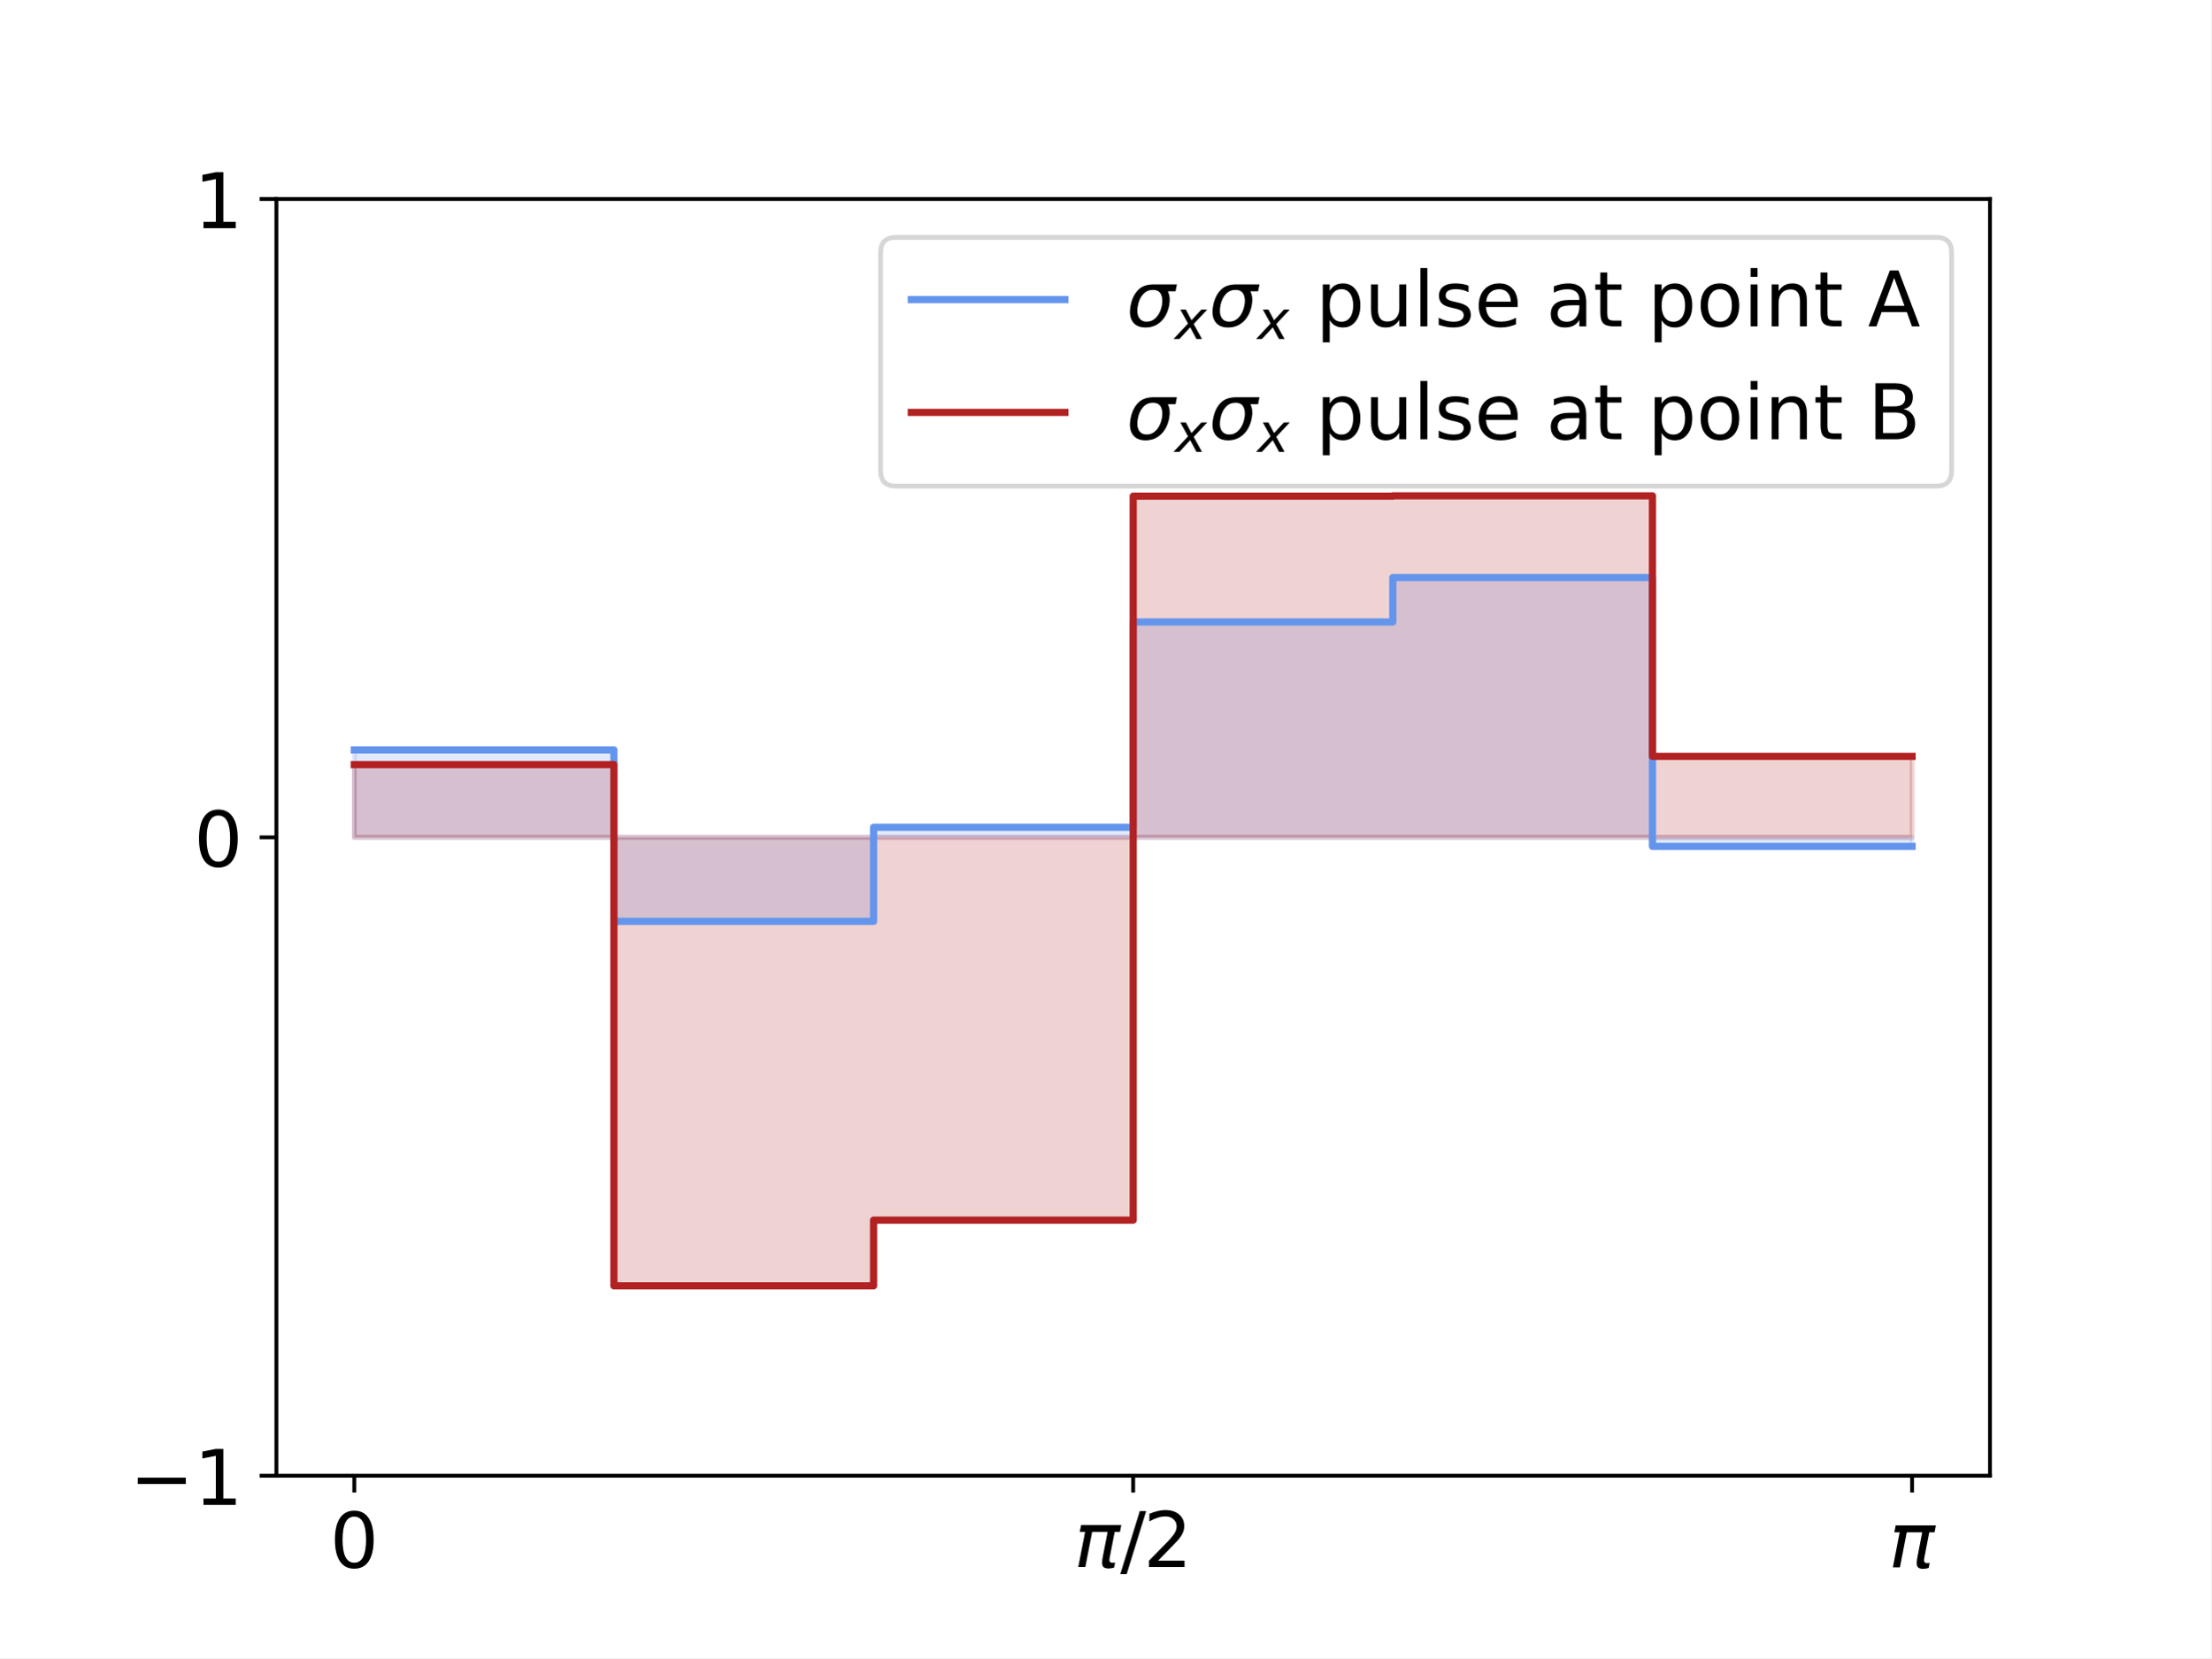
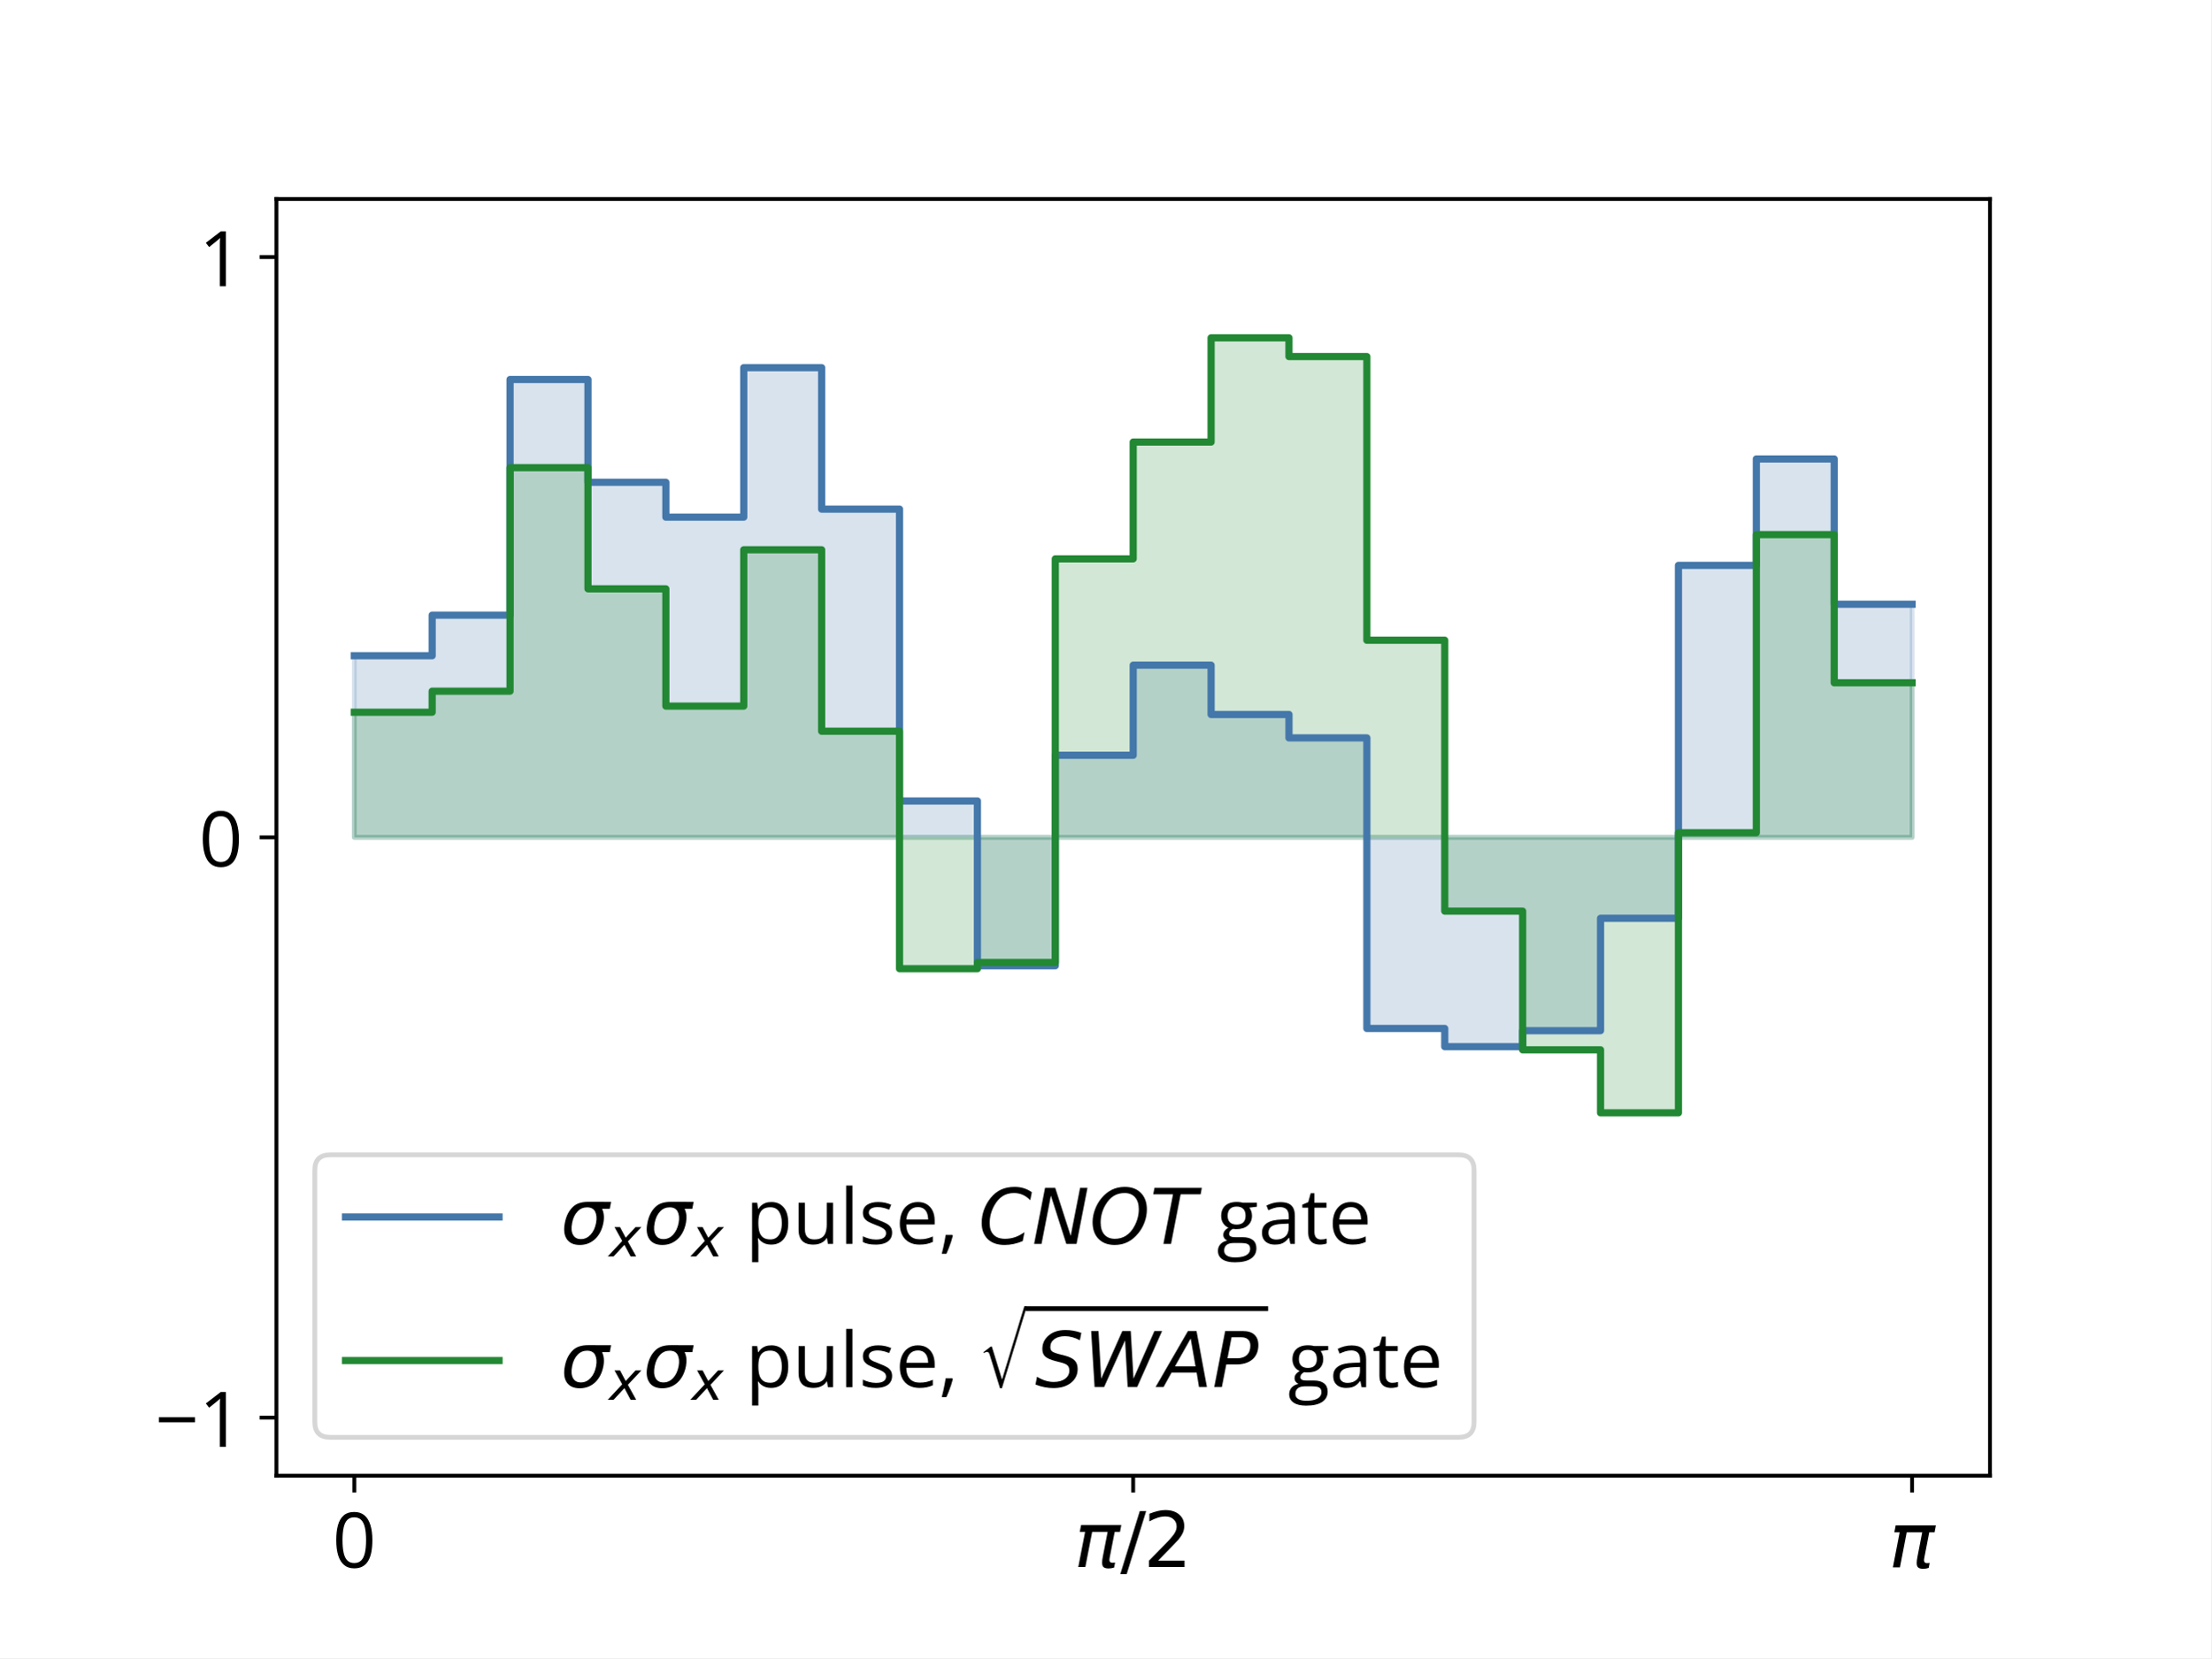
<svg xmlns="http://www.w3.org/2000/svg" xmlns:xlink="http://www.w3.org/1999/xlink" width="460.8pt" height="345.6pt" viewBox="0 0 460.8 345.6" version="1.1">
  <defs>
    <style type="text/css">*{stroke-linejoin: round; stroke-linecap: butt}</style>
  </defs>
  <g id="figure_1">
    <g id="patch_1">
      <path d="M 0 345.6  L 460.8 345.6  L 460.8 0  L 0 0  z " style="fill: #ffffff" />
    </g>
    <g id="axes_1">
      <g id="patch_2">
        <path d="M 57.6 307.584  L 414.72 307.584  L 414.72 41.472  L 57.6 41.472  z " style="fill: #ffffff" />
      </g>
      <g id="PolyCollection_1">
        <defs>
-           <path id="m5bd7cc128c" d="M 73.833 -171.072  L 73.833 -189.293  L 73.833 -189.293  L 127.942 -189.293  L 127.942 -153.56  L 182.051 -153.56  L 182.051 -173.179  L 236.16 -173.179  L 236.16 -215.967  L 290.269 -215.967  L 290.269 -225.214  L 344.378 -225.214  L 344.378 -169.182  L 398.487 -169.182  L 398.487 -171.072  L 398.487 -171.072  L 344.378 -171.072  L 344.378 -171.072  L 290.269 -171.072  L 290.269 -171.072  L 236.16 -171.072  L 236.16 -171.072  L 182.051 -171.072  L 182.051 -171.072  L 127.942 -171.072  L 127.942 -171.072  L 73.833 -171.072  L 73.833 -171.072  z " style="stroke: #6495ed; stroke-opacity: 0.2" />
+           <path id="m963f40e6b1" d="M 73.833 -171.072  L 73.833 -208.916  L 73.833 -208.916  L 90.065 -208.916  L 90.065 -217.385  L 106.298 -217.385  L 106.298 -266.507  L 122.531 -266.507  L 122.531 -245.081  L 138.764 -245.081  L 138.764 -237.808  L 154.996 -237.808  L 154.996 -268.973  L 171.229 -268.973  L 171.229 -239.483  L 187.462 -239.483  L 187.462 -178.647  L 203.695 -178.647  L 203.695 -144.316  L 219.927 -144.316  L 219.927 -188.177  L 236.16 -188.177  L 236.16 -206.963  L 252.393 -206.963  L 252.393 -196.683  L 268.625 -196.683  L 268.625 -191.799  L 284.858 -191.799  L 284.858 -131.233  L 301.091 -131.233  L 301.091 -127.436  L 317.324 -127.436  L 317.324 -130.774  L 333.556 -130.774  L 333.556 -154.209  L 349.789 -154.209  L 349.789 -227.76  L 366.022 -227.76  L 366.022 -249.943  L 382.255 -249.943  L 382.255 -219.665  L 398.487 -219.665  L 398.487 -171.072  L 398.487 -171.072  L 382.255 -171.072  L 382.255 -171.072  L 366.022 -171.072  L 366.022 -171.072  L 349.789 -171.072  L 349.789 -171.072  L 333.556 -171.072  L 333.556 -171.072  L 317.324 -171.072  L 317.324 -171.072  L 301.091 -171.072  L 301.091 -171.072  L 284.858 -171.072  L 284.858 -171.072  L 268.625 -171.072  L 268.625 -171.072  L 252.393 -171.072  L 252.393 -171.072  L 236.16 -171.072  L 236.16 -171.072  L 219.927 -171.072  L 219.927 -171.072  L 203.695 -171.072  L 203.695 -171.072  L 187.462 -171.072  L 187.462 -171.072  L 171.229 -171.072  L 171.229 -171.072  L 154.996 -171.072  L 154.996 -171.072  L 138.764 -171.072  L 138.764 -171.072  L 122.531 -171.072  L 122.531 -171.072  L 106.298 -171.072  L 106.298 -171.072  L 90.065 -171.072  L 90.065 -171.072  L 73.833 -171.072  L 73.833 -171.072  z " style="stroke: #4477aa; stroke-opacity: 0.2" />
        </defs>
-         <g clip-path="url(#pafe8c36718)">
-           <use xlink:href="#m5bd7cc128c" x="0" y="345.6" style="fill: #6495ed; fill-opacity: 0.2; stroke: #6495ed; stroke-opacity: 0.2" />
+         <g clip-path="url(#p2edd2dc8be)">
+           <use xlink:href="#m963f40e6b1" x="0" y="345.6" style="fill: #4477aa; fill-opacity: 0.2; stroke: #4477aa; stroke-opacity: 0.2" />
        </g>
      </g>
      <g id="PolyCollection_2">
        <defs>
-           <path id="mae4cc2e38b" d="M 73.833 -171.072  L 73.833 -186.239  L 73.833 -186.239  L 127.942 -186.239  L 127.942 -77.589  L 182.051 -77.589  L 182.051 -91.284  L 236.16 -91.284  L 236.16 -242.183  L 290.269 -242.183  L 290.269 -242.254  L 344.378 -242.254  L 344.378 -187.94  L 398.487 -187.94  L 398.487 -171.072  L 398.487 -171.072  L 344.378 -171.072  L 344.378 -171.072  L 290.269 -171.072  L 290.269 -171.072  L 236.16 -171.072  L 236.16 -171.072  L 182.051 -171.072  L 182.051 -171.072  L 127.942 -171.072  L 127.942 -171.072  L 73.833 -171.072  L 73.833 -171.072  z " style="stroke: #b22222; stroke-opacity: 0.2" />
+           <path id="me4d5ed8acc" d="M 73.833 -171.072  L 73.833 -197.154  L 73.833 -197.154  L 90.065 -197.154  L 90.065 -201.538  L 106.298 -201.538  L 106.298 -248.127  L 122.531 -248.127  L 122.531 -222.874  L 138.764 -222.874  L 138.764 -198.431  L 154.996 -198.431  L 154.996 -231.014  L 171.229 -231.014  L 171.229 -193.189  L 187.462 -193.189  L 187.462 -143.686  L 203.695 -143.686  L 203.695 -144.987  L 219.927 -144.987  L 219.927 -229.125  L 236.16 -229.125  L 236.16 -253.464  L 252.393 -253.464  L 252.393 -275.188  L 268.625 -275.188  L 268.625 -271.281  L 284.858 -271.281  L 284.858 -212.151  L 301.091 -212.151  L 301.091 -155.697  L 317.324 -155.697  L 317.324 -126.789  L 333.556 -126.789  L 333.556 -113.649  L 349.789 -113.649  L 349.789 -172.034  L 366.022 -172.034  L 366.022 -234.167  L 382.255 -234.167  L 382.255 -203.291  L 398.487 -203.291  L 398.487 -171.072  L 398.487 -171.072  L 382.255 -171.072  L 382.255 -171.072  L 366.022 -171.072  L 366.022 -171.072  L 349.789 -171.072  L 349.789 -171.072  L 333.556 -171.072  L 333.556 -171.072  L 317.324 -171.072  L 317.324 -171.072  L 301.091 -171.072  L 301.091 -171.072  L 284.858 -171.072  L 284.858 -171.072  L 268.625 -171.072  L 268.625 -171.072  L 252.393 -171.072  L 252.393 -171.072  L 236.16 -171.072  L 236.16 -171.072  L 219.927 -171.072  L 219.927 -171.072  L 203.695 -171.072  L 203.695 -171.072  L 187.462 -171.072  L 187.462 -171.072  L 171.229 -171.072  L 171.229 -171.072  L 154.996 -171.072  L 154.996 -171.072  L 138.764 -171.072  L 138.764 -171.072  L 122.531 -171.072  L 122.531 -171.072  L 106.298 -171.072  L 106.298 -171.072  L 90.065 -171.072  L 90.065 -171.072  L 73.833 -171.072  L 73.833 -171.072  z " style="stroke: #228833; stroke-opacity: 0.2" />
        </defs>
-         <g clip-path="url(#pafe8c36718)">
-           <use xlink:href="#mae4cc2e38b" x="0" y="345.6" style="fill: #b22222; fill-opacity: 0.2; stroke: #b22222; stroke-opacity: 0.2" />
+         <g clip-path="url(#p2edd2dc8be)">
+           <use xlink:href="#me4d5ed8acc" x="0" y="345.6" style="fill: #228833; fill-opacity: 0.2; stroke: #228833; stroke-opacity: 0.2" />
        </g>
      </g>
      <g id="matplotlib.axis_1">
        <g id="xtick_1">
          <g id="line2d_1">
            <defs>
-               <path id="m63e880e692" d="M 0 0  L 0 3.5  " style="stroke: #000000; stroke-width: 0.8" />
-             </defs>
-             <g>
-               <use xlink:href="#m63e880e692" x="73.833" y="307.584" style="stroke: #000000; stroke-width: 0.8" />
+               <path id="mfc31f5eace" d="M 0 0  L 0 3.5  " style="stroke: #000000; stroke-width: 0.8" />
+             </defs>
+             <g>
+               <use xlink:href="#mfc31f5eace" x="73.833" y="307.584" style="stroke: #000000; stroke-width: 0.8" />
            </g>
          </g>
          <g id="text_1">
-             <g transform="translate(68.74273 326.7415)scale(0.16 -0.16)">
+             <g transform="translate(69.25898 326.7415) scale(0.16 -0.16)">
              <defs>
-                 <path id="DejaVuSans-30" d="M 2034 4250  Q 1547 4250 1301 3770  Q 1056 3291 1056 2328  Q 1056 1369 1301 889  Q 1547 409 2034 409  Q 2525 409 2770 889  Q 3016 1369 3016 2328  Q 3016 3291 2770 3770  Q 2525 4250 2034 4250  z M 2034 4750  Q 2819 4750 3233 4129  Q 3647 3509 3647 2328  Q 3647 1150 3233 529  Q 2819 -91 2034 -91  Q 1250 -91 836 529  Q 422 1150 422 2328  Q 422 3509 836 4129  Q 1250 4750 2034 4750  z " transform="scale(0.015625)" />
+                 <path id="OpenSans-Regular-30" d="M 3334 2291  Q 3334 1734 3250 1296  Q 3166 859 2984 556  Q 2803 253 2515 95  Q 2228 -63 1825 -63  Q 1316 -63 983 215  Q 650 494 486 1020  Q 322 1547 322 2291  Q 322 3022 470 3548  Q 619 4075 950 4358  Q 1281 4641 1825 4641  Q 2341 4641 2675 4361  Q 3009 4081 3171 3554  Q 3334 3028 3334 2291  z M 844 2291  Q 844 1653 941 1228  Q 1038 803 1255 592  Q 1472 381 1825 381  Q 2178 381 2395 590  Q 2613 800 2711 1225  Q 2809 1650 2809 2291  Q 2809 2919 2712 3342  Q 2616 3766 2400 3980  Q 2184 4194 1825 4194  Q 1466 4194 1250 3980  Q 1034 3766 939 3342  Q 844 2919 844 2291  z " transform="scale(0.015625)" />
              </defs>
-               <use xlink:href="#DejaVuSans-30" />
+               <use xlink:href="#OpenSans-Regular-30" />
            </g>
          </g>
        </g>
        <g id="xtick_2">
          <g id="line2d_2">
            <g>
-               <use xlink:href="#m63e880e692" x="236.16" y="307.584" style="stroke: #000000; stroke-width: 0.8" />
+               <use xlink:href="#mfc31f5eace" x="236.16" y="307.584" style="stroke: #000000; stroke-width: 0.8" />
            </g>
          </g>
          <g id="text_2">
-             <g transform="translate(223.84 326.7415)scale(0.16 -0.16)">
+             <g transform="translate(223.84 326.7415) scale(0.16 -0.16)">
              <defs>
                <path id="DejaVuSans-Oblique-3c0" d="M 584 3500  L 3938 3500  L 3825 2925  L 3384 2925  L 2966 775  Q 2922 550 2981 450  Q 3038 353 3209 353  Q 3256 353 3325 363  Q 3397 369 3419 372  L 3338 -44  Q 3222 -84 3103 -103  Q 2981 -122 2866 -122  Q 2491 -122 2388 81  Q 2284 288 2391 838  L 2797 2925  L 1506 2925  L 938 0  L 350 0  L 919 2925  L 472 2925  L 584 3500  z " transform="scale(0.015625)" />
                <path id="DejaVuSans-2f" d="M 1625 4666  L 2156 4666  L 531 -594  L 0 -594  L 1625 4666  z " transform="scale(0.015625)" />
                <path id="DejaVuSans-32" d="M 1228 531  L 3431 531  L 3431 0  L 469 0  L 469 531  Q 828 903 1448 1529  Q 2069 2156 2228 2338  Q 2531 2678 2651 2914  Q 2772 3150 2772 3378  Q 2772 3750 2511 3984  Q 2250 4219 1831 4219  Q 1534 4219 1204 4116  Q 875 4013 500 3803  L 500 4441  Q 881 4594 1212 4672  Q 1544 4750 1819 4750  Q 2544 4750 2975 4387  Q 3406 4025 3406 3419  Q 3406 3131 3298 2873  Q 3191 2616 2906 2266  Q 2828 2175 2409 1742  Q 1991 1309 1228 531  z " transform="scale(0.015625)" />
              </defs>
              <use xlink:href="#DejaVuSans-Oblique-3c0" transform="translate(0 0.78125)" />
              <use xlink:href="#DejaVuSans-2f" transform="translate(60.20508 0.78125)" />
              <use xlink:href="#DejaVuSans-32" transform="translate(90.27148 0.78125)" />
            </g>
          </g>
        </g>
        <g id="xtick_3">
          <g id="line2d_3">
            <g>
-               <use xlink:href="#m63e880e692" x="398.487" y="307.584" style="stroke: #000000; stroke-width: 0.8" />
+               <use xlink:href="#mfc31f5eace" x="398.487" y="307.584" style="stroke: #000000; stroke-width: 0.8" />
            </g>
          </g>
          <g id="text_3">
-             <g transform="translate(393.6073 326.7415)scale(0.16 -0.16)">
+             <g transform="translate(393.6073 326.7415) scale(0.16 -0.16)">
              <use xlink:href="#DejaVuSans-Oblique-3c0" transform="translate(0 0.3125)" />
            </g>
          </g>
        </g>
      </g>
      <g id="matplotlib.axis_2">
        <g id="ytick_1">
          <g id="line2d_4">
            <defs>
-               <path id="meb9bee4ee9" d="M 0 0  L -3.5 0  " style="stroke: #000000; stroke-width: 0.8" />
-             </defs>
-             <g>
-               <use xlink:href="#meb9bee4ee9" x="57.6" y="307.584" style="stroke: #000000; stroke-width: 0.8" />
+               <path id="m325df29a68" d="M 0 0  L -3.5 0  " style="stroke: #000000; stroke-width: 0.8" />
+             </defs>
+             <g>
+               <use xlink:href="#m325df29a68" x="57.6" y="295.488" style="stroke: #000000; stroke-width: 0.8" />
            </g>
          </g>
          <g id="text_4">
-             <g transform="translate(27.0125 313.6628)scale(0.16 -0.16)">
+             <g transform="translate(32.305 301.5668) scale(0.16 -0.16)">
              <defs>
-                 <path id="DejaVuSans-2212" d="M 678 2272  L 4684 2272  L 4684 1741  L 678 1741  L 678 2272  z " transform="scale(0.015625)" />
-                 <path id="DejaVuSans-31" d="M 794 531  L 1825 531  L 1825 4091  L 703 3866  L 703 4441  L 1819 4666  L 2450 4666  L 2450 531  L 3481 531  L 3481 0  L 794 0  L 794 531  z " transform="scale(0.015625)" />
+                 <path id="OpenSans-Regular-2212" d="M 322 2044  L 322 2469  L 3331 2469  L 3331 2044  L 322 2044  z " transform="scale(0.015625)" />
+                 <path id="OpenSans-Regular-31" d="M 2247 0  L 1741 0  L 1741 3238  Q 1741 3422 1742 3555  Q 1744 3688 1748 3798  Q 1753 3909 1763 4025  Q 1666 3925 1581 3854  Q 1497 3784 1372 3681  L 850 3263  L 578 3616  L 1816 4569  L 2247 4569  L 2247 0  z " transform="scale(0.015625)" />
              </defs>
-               <use xlink:href="#DejaVuSans-2212" />
-               <use xlink:href="#DejaVuSans-31" x="83.789" />
+               <use xlink:href="#OpenSans-Regular-2212" />
+               <use xlink:href="#OpenSans-Regular-31" x="57.178" />
            </g>
          </g>
        </g>
        <g id="ytick_2">
          <g id="line2d_5">
            <g>
-               <use xlink:href="#meb9bee4ee9" x="57.6" y="174.528" style="stroke: #000000; stroke-width: 0.8" />
+               <use xlink:href="#m325df29a68" x="57.6" y="174.528" style="stroke: #000000; stroke-width: 0.8" />
            </g>
          </g>
          <g id="text_5">
-             <g transform="translate(40.42 180.6068)scale(0.16 -0.16)">
-               <use xlink:href="#DejaVuSans-30" />
+             <g transform="translate(41.4525 180.6068) scale(0.16 -0.16)">
+               <use xlink:href="#OpenSans-Regular-30" />
            </g>
          </g>
        </g>
        <g id="ytick_3">
          <g id="line2d_6">
            <g>
-               <use xlink:href="#meb9bee4ee9" x="57.6" y="41.472" style="stroke: #000000; stroke-width: 0.8" />
+               <use xlink:href="#m325df29a68" x="57.6" y="53.568" style="stroke: #000000; stroke-width: 0.8" />
            </g>
          </g>
          <g id="text_6">
-             <g transform="translate(40.42 47.55075)scale(0.16 -0.16)">
-               <use xlink:href="#DejaVuSans-31" />
+             <g transform="translate(41.4525 59.64675) scale(0.16 -0.16)">
+               <use xlink:href="#OpenSans-Regular-31" />
            </g>
          </g>
        </g>
      </g>
      <g id="line2d_7">
-         <path d="M 73.833 156.307  L 73.833 156.307  L 127.942 156.307  L 127.942 192.04  L 182.051 192.04  L 182.051 172.421  L 236.16 172.421  L 236.16 129.633  L 290.269 129.633  L 290.269 120.386  L 344.378 120.386  L 344.378 176.418  L 398.487 176.418  " clip-path="url(#pafe8c36718)" style="fill: none; stroke: #6495ed; stroke-width: 1.5; stroke-linecap: square" />
+         <path d="M 73.833 136.684  L 73.833 136.684  L 90.065 136.684  L 90.065 128.215  L 106.298 128.215  L 106.298 79.093  L 122.531 79.093  L 122.531 100.519  L 138.764 100.519  L 138.764 107.792  L 154.996 107.792  L 154.996 76.627  L 171.229 76.627  L 171.229 106.117  L 187.462 106.117  L 187.462 166.953  L 203.695 166.953  L 203.695 201.284  L 219.927 201.284  L 219.927 157.423  L 236.16 157.423  L 236.16 138.637  L 252.393 138.637  L 252.393 148.917  L 268.625 148.917  L 268.625 153.801  L 284.858 153.801  L 284.858 214.367  L 301.091 214.367  L 301.091 218.164  L 317.324 218.164  L 317.324 214.826  L 333.556 214.826  L 333.556 191.391  L 349.789 191.391  L 349.789 117.84  L 366.022 117.84  L 366.022 95.657  L 382.255 95.657  L 382.255 125.935  L 398.487 125.935  " clip-path="url(#p2edd2dc8be)" style="fill: none; stroke: #4477aa; stroke-width: 1.5; stroke-linecap: square" />
      </g>
      <g id="line2d_8">
-         <path d="M 73.833 159.361  L 73.833 159.361  L 127.942 159.361  L 127.942 268.011  L 182.051 268.011  L 182.051 254.316  L 236.16 254.316  L 236.16 103.417  L 290.269 103.417  L 290.269 103.346  L 344.378 103.346  L 344.378 157.66  L 398.487 157.66  " clip-path="url(#pafe8c36718)" style="fill: none; stroke: #b22222; stroke-width: 1.5; stroke-linecap: square" />
+         <path d="M 73.833 148.446  L 73.833 148.446  L 90.065 148.446  L 90.065 144.062  L 106.298 144.062  L 106.298 97.473  L 122.531 97.473  L 122.531 122.726  L 138.764 122.726  L 138.764 147.169  L 154.996 147.169  L 154.996 114.586  L 171.229 114.586  L 171.229 152.411  L 187.462 152.411  L 187.462 201.914  L 203.695 201.914  L 203.695 200.613  L 219.927 200.613  L 219.927 116.475  L 236.16 116.475  L 236.16 92.136  L 252.393 92.136  L 252.393 70.412  L 268.625 70.412  L 268.625 74.319  L 284.858 74.319  L 284.858 133.449  L 301.091 133.449  L 301.091 189.903  L 317.324 189.903  L 317.324 218.811  L 333.556 218.811  L 333.556 231.951  L 349.789 231.951  L 349.789 173.566  L 366.022 173.566  L 366.022 111.433  L 382.255 111.433  L 382.255 142.309  L 398.487 142.309  " clip-path="url(#p2edd2dc8be)" style="fill: none; stroke: #228833; stroke-width: 1.5; stroke-linecap: square" />
      </g>
      <g id="patch_3">
        <path d="M 57.6 307.584  L 57.6 41.472  " style="fill: none; stroke: #000000; stroke-width: 0.8; stroke-linejoin: miter; stroke-linecap: square" />
      </g>
      <g id="patch_4">
        <path d="M 414.72 307.584  L 414.72 41.472  " style="fill: none; stroke: #000000; stroke-width: 0.8; stroke-linejoin: miter; stroke-linecap: square" />
      </g>
      <g id="patch_5">
        <path d="M 57.6 307.584  L 414.72 307.584  " style="fill: none; stroke: #000000; stroke-width: 0.8; stroke-linejoin: miter; stroke-linecap: square" />
      </g>
      <g id="patch_6">
        <path d="M 57.6 41.472  L 414.72 41.472  " style="fill: none; stroke: #000000; stroke-width: 0.8; stroke-linejoin: miter; stroke-linecap: square" />
      </g>
      <g id="legend_1">
        <g id="patch_7">
-           <path d="M 186.72 101.312  L 403.52 101.312  Q 406.72 101.312 406.72 98.112  L 406.72 52.672  Q 406.72 49.472 403.52 49.472  L 186.72 49.472  Q 183.52 49.472 183.52 52.672  L 183.52 98.112  Q 183.52 101.312 186.72 101.312  z " style="fill: #ffffff; opacity: 0.8; stroke: #cccccc; stroke-linejoin: miter" />
+           <path d="M 68.8 299.584  L 304 299.584  Q 307.2 299.584 307.2 296.384  L 307.2 243.904  Q 307.2 240.704 304 240.704  L 68.8 240.704  Q 65.6 240.704 65.6 243.904  L 65.6 296.384  Q 65.6 299.584 68.8 299.584  z " style="fill: #ffffff; opacity: 0.8; stroke: #cccccc; stroke-linejoin: miter" />
        </g>
        <g id="line2d_9">
-           <path d="M 189.92 62.432  L 189.92 62.432  L 205.92 62.432  L 205.92 62.432  L 221.92 62.432  " style="fill: none; stroke: #6495ed; stroke-width: 1.5; stroke-linecap: square" />
+           <path d="M 72 253.664  L 72 253.664  L 88 253.664  L 88 253.664  L 104 253.664  " style="fill: none; stroke: #4477aa; stroke-width: 1.5; stroke-linecap: square" />
        </g>
        <g id="text_7">
-           <g transform="translate(234.72 68.032)scale(0.16 -0.16)">
+           <g transform="translate(116.8 259.264) scale(0.16 -0.16)">
            <defs>
              <path id="DejaVuSans-Oblique-3c3" d="M 2219 3044  Q 1744 3044 1422 2700  Q 1081 2341 969 1747  Q 844 1119 1044 756  Q 1241 397 1706 397  Q 2166 397 2503 759  Q 2844 1122 2966 1747  Q 3075 2319 2881 2700  Q 2700 3044 2219 3044  z M 2309 3503  L 4219 3500  L 4106 2925  L 3463 2925  Q 3706 2438 3575 1747  Q 3406 888 2884 400  Q 2359 -91 1609 -91  Q 856 -91 525 400  Q 194 888 363 1747  Q 528 2609 1050 3097  Q 1484 3503 2309 3503  z " transform="scale(0.015625)" />
              <path id="DejaVuSans-Oblique-78" d="M 3841 3500  L 2234 1784  L 3219 0  L 2559 0  L 1819 1388  L 531 0  L -166 0  L 1556 1844  L 641 3500  L 1300 3500  L 1972 2234  L 3144 3500  L 3841 3500  z " transform="scale(0.015625)" />
-               <path id="DejaVuSans-20" transform="scale(0.015625)" />
-               <path id="DejaVuSans-70" d="M 1159 525  L 1159 -1331  L 581 -1331  L 581 3500  L 1159 3500  L 1159 2969  Q 1341 3281 1617 3432  Q 1894 3584 2278 3584  Q 2916 3584 3314 3078  Q 3713 2572 3713 1747  Q 3713 922 3314 415  Q 2916 -91 2278 -91  Q 1894 -91 1617 61  Q 1341 213 1159 525  z M 3116 1747  Q 3116 2381 2855 2742  Q 2594 3103 2138 3103  Q 1681 3103 1420 2742  Q 1159 2381 1159 1747  Q 1159 1113 1420 752  Q 1681 391 2138 391  Q 2594 391 2855 752  Q 3116 1113 3116 1747  z " transform="scale(0.015625)" />
-               <path id="DejaVuSans-75" d="M 544 1381  L 544 3500  L 1119 3500  L 1119 1403  Q 1119 906 1312 657  Q 1506 409 1894 409  Q 2359 409 2629 706  Q 2900 1003 2900 1516  L 2900 3500  L 3475 3500  L 3475 0  L 2900 0  L 2900 538  Q 2691 219 2414 64  Q 2138 -91 1772 -91  Q 1169 -91 856 284  Q 544 659 544 1381  z M 1991 3584  L 1991 3584  z " transform="scale(0.015625)" />
-               <path id="DejaVuSans-6c" d="M 603 4863  L 1178 4863  L 1178 0  L 603 0  L 603 4863  z " transform="scale(0.015625)" />
-               <path id="DejaVuSans-73" d="M 2834 3397  L 2834 2853  Q 2591 2978 2328 3040  Q 2066 3103 1784 3103  Q 1356 3103 1142 2972  Q 928 2841 928 2578  Q 928 2378 1081 2264  Q 1234 2150 1697 2047  L 1894 2003  Q 2506 1872 2764 1633  Q 3022 1394 3022 966  Q 3022 478 2636 193  Q 2250 -91 1575 -91  Q 1294 -91 989 -36  Q 684 19 347 128  L 347 722  Q 666 556 975 473  Q 1284 391 1588 391  Q 1994 391 2212 530  Q 2431 669 2431 922  Q 2431 1156 2273 1281  Q 2116 1406 1581 1522  L 1381 1569  Q 847 1681 609 1914  Q 372 2147 372 2553  Q 372 3047 722 3315  Q 1072 3584 1716 3584  Q 2034 3584 2315 3537  Q 2597 3491 2834 3397  z " transform="scale(0.015625)" />
-               <path id="DejaVuSans-65" d="M 3597 1894  L 3597 1613  L 953 1613  Q 991 1019 1311 708  Q 1631 397 2203 397  Q 2534 397 2845 478  Q 3156 559 3463 722  L 3463 178  Q 3153 47 2828 -22  Q 2503 -91 2169 -91  Q 1331 -91 842 396  Q 353 884 353 1716  Q 353 2575 817 3079  Q 1281 3584 2069 3584  Q 2775 3584 3186 3129  Q 3597 2675 3597 1894  z M 3022 2063  Q 3016 2534 2758 2815  Q 2500 3097 2075 3097  Q 1594 3097 1305 2825  Q 1016 2553 972 2059  L 3022 2063  z " transform="scale(0.015625)" />
-               <path id="DejaVuSans-61" d="M 2194 1759  Q 1497 1759 1228 1600  Q 959 1441 959 1056  Q 959 750 1161 570  Q 1363 391 1709 391  Q 2188 391 2477 730  Q 2766 1069 2766 1631  L 2766 1759  L 2194 1759  z M 3341 1997  L 3341 0  L 2766 0  L 2766 531  Q 2569 213 2275 61  Q 1981 -91 1556 -91  Q 1019 -91 701 211  Q 384 513 384 1019  Q 384 1609 779 1909  Q 1175 2209 1959 2209  L 2766 2209  L 2766 2266  Q 2766 2663 2505 2880  Q 2244 3097 1772 3097  Q 1472 3097 1187 3025  Q 903 2953 641 2809  L 641 3341  Q 956 3463 1253 3523  Q 1550 3584 1831 3584  Q 2591 3584 2966 3190  Q 3341 2797 3341 1997  z " transform="scale(0.015625)" />
-               <path id="DejaVuSans-74" d="M 1172 4494  L 1172 3500  L 2356 3500  L 2356 3053  L 1172 3053  L 1172 1153  Q 1172 725 1289 603  Q 1406 481 1766 481  L 2356 481  L 2356 0  L 1766 0  Q 1100 0 847 248  Q 594 497 594 1153  L 594 3053  L 172 3053  L 172 3500  L 594 3500  L 594 4494  L 1172 4494  z " transform="scale(0.015625)" />
-               <path id="DejaVuSans-6f" d="M 1959 3097  Q 1497 3097 1228 2736  Q 959 2375 959 1747  Q 959 1119 1226 758  Q 1494 397 1959 397  Q 2419 397 2687 759  Q 2956 1122 2956 1747  Q 2956 2369 2687 2733  Q 2419 3097 1959 3097  z M 1959 3584  Q 2709 3584 3137 3096  Q 3566 2609 3566 1747  Q 3566 888 3137 398  Q 2709 -91 1959 -91  Q 1206 -91 779 398  Q 353 888 353 1747  Q 353 2609 779 3096  Q 1206 3584 1959 3584  z " transform="scale(0.015625)" />
-               <path id="DejaVuSans-69" d="M 603 3500  L 1178 3500  L 1178 0  L 603 0  L 603 3500  z M 603 4863  L 1178 4863  L 1178 4134  L 603 4134  L 603 4863  z " transform="scale(0.015625)" />
-               <path id="DejaVuSans-6e" d="M 3513 2113  L 3513 0  L 2938 0  L 2938 2094  Q 2938 2591 2744 2837  Q 2550 3084 2163 3084  Q 1697 3084 1428 2787  Q 1159 2491 1159 1978  L 1159 0  L 581 0  L 581 3500  L 1159 3500  L 1159 2956  Q 1366 3272 1645 3428  Q 1925 3584 2291 3584  Q 2894 3584 3203 3211  Q 3513 2838 3513 2113  z " transform="scale(0.015625)" />
-               <path id="DejaVuSans-41" d="M 2188 4044  L 1331 1722  L 3047 1722  L 2188 4044  z M 1831 4666  L 2547 4666  L 4325 0  L 3669 0  L 3244 1197  L 1141 1197  L 716 0  L 50 0  L 1831 4666  z " transform="scale(0.015625)" />
+               <path id="OpenSans-Regular-20" transform="scale(0.015625)" />
+               <path id="OpenSans-Regular-70" d="M 2156 3488  Q 2797 3488 3178 3047  Q 3559 2606 3559 1722  Q 3559 1138 3384 741  Q 3209 344 2892 140  Q 2575 -63 2144 -63  Q 1872 -63 1665 9  Q 1459 81 1312 203  Q 1166 325 1069 469  L 1031 469  Q 1041 347 1055 175  Q 1069 3 1069 -125  L 1069 -1531  L 547 -1531  L 547 3425  L 975 3425  L 1044 2919  L 1069 2919  Q 1169 3075 1312 3204  Q 1456 3334 1664 3411  Q 1872 3488 2156 3488  z M 2066 3050  Q 1709 3050 1492 2912  Q 1275 2775 1175 2501  Q 1075 2228 1069 1816  L 1069 1716  Q 1069 1281 1164 981  Q 1259 681 1479 525  Q 1700 369 2072 369  Q 2391 369 2603 541  Q 2816 713 2920 1020  Q 3025 1328 3025 1728  Q 3025 2334 2789 2692  Q 2553 3050 2066 3050  z " transform="scale(0.015625)" />
+               <path id="OpenSans-Regular-75" d="M 3375 3425  L 3375 0  L 2950 0  L 2875 481  L 2847 481  Q 2741 303 2572 181  Q 2403 59 2192 -2  Q 1981 -63 1744 -63  Q 1338 -63 1063 68  Q 788 200 648 475  Q 509 750 509 1181  L 509 3425  L 1034 3425  L 1034 1219  Q 1034 791 1228 580  Q 1422 369 1819 369  Q 2200 369 2426 512  Q 2653 656 2753 936  Q 2853 1216 2853 1622  L 2853 3425  L 3375 3425  z " transform="scale(0.015625)" />
+               <path id="OpenSans-Regular-6c" d="M 1069 0  L 547 0  L 547 4863  L 1069 4863  L 1069 0  z " transform="scale(0.015625)" />
+               <path id="OpenSans-Regular-73" d="M 2763 938  Q 2763 609 2598 386  Q 2434 163 2129 50  Q 1825 -63 1403 -63  Q 1044 -63 781 -6  Q 519 50 322 153  L 322 631  Q 531 528 822 443  Q 1113 359 1416 359  Q 1859 359 2059 503  Q 2259 647 2259 894  Q 2259 1034 2179 1142  Q 2100 1250 1912 1351  Q 1725 1453 1394 1575  Q 1066 1700 827 1823  Q 588 1947 458 2125  Q 328 2303 328 2588  Q 328 3022 679 3255  Q 1031 3488 1603 3488  Q 1913 3488 2183 3427  Q 2453 3366 2688 3263  L 2513 2847  Q 2300 2938 2059 3000  Q 1819 3063 1569 3063  Q 1209 3063 1017 2944  Q 825 2825 825 2619  Q 825 2459 914 2356  Q 1003 2253 1200 2162  Q 1397 2072 1719 1950  Q 2041 1831 2275 1704  Q 2509 1578 2636 1398  Q 2763 1219 2763 938  z " transform="scale(0.015625)" />
+               <path id="OpenSans-Regular-65" d="M 1866 3488  Q 2303 3488 2615 3294  Q 2928 3100 3093 2751  Q 3259 2403 3259 1938  L 3259 1616  L 894 1616  Q 903 1013 1193 697  Q 1484 381 2013 381  Q 2338 381 2588 440  Q 2838 500 3106 616  L 3106 159  Q 2847 44 2592 -9  Q 2338 -63 1991 -63  Q 1497 -63 1130 139  Q 763 341 559 731  Q 356 1122 356 1688  Q 356 2241 542 2645  Q 728 3050 1067 3269  Q 1406 3488 1866 3488  z M 1859 3063  Q 1444 3063 1197 2791  Q 950 2519 903 2031  L 2716 2031  Q 2713 2338 2620 2570  Q 2528 2803 2340 2933  Q 2153 3063 1859 3063  z " transform="scale(0.015625)" />
+               <path id="OpenSans-Regular-2c" d="M 1141 744  L 1181 672  Q 1125 444 1039 184  Q 953 -75 851 -336  Q 750 -597 647 -825  L 259 -825  Q 325 -575 387 -298  Q 450 -22 501 248  Q 553 519 584 744  L 1141 744  z " transform="scale(0.015625)" />
+               <path id="DejaVuSans-Oblique-43" d="M 4447 4306  L 4319 3641  Q 4019 3944 3683 4091  Q 3347 4238 2956 4238  Q 2422 4238 2017 3981  Q 1613 3725 1319 3200  Q 1131 2863 1032 2486  Q 934 2109 934 1728  Q 934 1091 1264 756  Q 1594 422 2222 422  Q 2656 422 3056 561  Q 3456 700 3834 978  L 3688 231  Q 3316 72 2936 -9  Q 2556 -91 2175 -91  Q 1278 -91 773 396  Q 269 884 269 1753  Q 269 2309 461 2846  Q 653 3384 1013 3828  Q 1394 4300 1883 4525  Q 2372 4750 3022 4750  Q 3422 4750 3780 4639  Q 4138 4528 4447 4306  z " transform="scale(0.015625)" />
+               <path id="DejaVuSans-Oblique-4e" d="M 1081 4666  L 1931 4666  L 3219 666  L 4000 4666  L 4616 4666  L 3706 0  L 2853 0  L 1569 4025  L 788 0  L 172 0  L 1081 4666  z " transform="scale(0.015625)" />
+               <path id="DejaVuSans-Oblique-4f" d="M 2919 4238  Q 2400 4238 2003 3986  Q 1606 3734 1313 3219  Q 1125 2891 1026 2522  Q 928 2153 928 1778  Q 928 1128 1239 775  Q 1550 422 2119 422  Q 2631 422 3032 676  Q 3434 931 3719 1434  Q 3909 1772 4009 2142  Q 4109 2513 4109 2881  Q 4109 3528 3796 3883  Q 3484 4238 2919 4238  z M 2100 -91  Q 1241 -91 748 418  Q 256 928 256 1813  Q 256 2319 448 2847  Q 641 3375 978 3788  Q 1375 4272 1862 4511  Q 2350 4750 2938 4750  Q 3794 4750 4287 4245  Q 4781 3741 4781 2869  Q 4781 2331 4593 1812  Q 4406 1294 4056 872  Q 3656 384 3173 146  Q 2691 -91 2100 -91  z " transform="scale(0.015625)" />
+               <path id="DejaVuSans-Oblique-54" d="M 378 4666  L 4325 4666  L 4225 4134  L 2559 4134  L 1759 0  L 1125 0  L 1925 4134  L 275 4134  L 378 4666  z " transform="scale(0.015625)" />
+               <path id="OpenSans-Regular-67" d="M 1503 -1538  Q 828 -1538 462 -1286  Q 97 -1034 97 -581  Q 97 -259 301 -31  Q 506 197 869 272  Q 734 334 639 459  Q 544 584 544 747  Q 544 934 648 1076  Q 753 1219 969 1350  Q 700 1459 533 1720  Q 366 1981 366 2328  Q 366 2697 519 2958  Q 672 3219 962 3356  Q 1253 3494 1666 3494  Q 1756 3494 1848 3486  Q 1941 3478 2025 3464  Q 2109 3450 2172 3431  L 3347 3431  L 3347 3097  L 2716 3019  Q 2809 2897 2871 2725  Q 2934 2553 2934 2344  Q 2934 1831 2587 1529  Q 2241 1228 1634 1228  Q 1491 1228 1341 1253  Q 1188 1169 1108 1066  Q 1028 963 1028 828  Q 1028 728 1089 668  Q 1150 609 1265 582  Q 1381 556 1544 556  L 2147 556  Q 2706 556 3004 322  Q 3303 88 3303 -363  Q 3303 -931 2840 -1234  Q 2378 -1538 1503 -1538  z M 1519 -1131  Q 1944 -1131 2223 -1045  Q 2503 -959 2642 -798  Q 2781 -638 2781 -416  Q 2781 -209 2687 -104  Q 2594 0 2412 36  Q 2231 72 1969 72  L 1375 72  Q 1144 72 972 0  Q 800 -72 708 -212  Q 616 -353 616 -563  Q 616 -841 850 -986  Q 1084 -1131 1519 -1131  z M 1653 1606  Q 2025 1606 2212 1793  Q 2400 1981 2400 2341  Q 2400 2725 2209 2917  Q 2019 3109 1647 3109  Q 1291 3109 1098 2911  Q 906 2713 906 2331  Q 906 1981 1100 1793  Q 1294 1606 1653 1606  z " transform="scale(0.015625)" />
+               <path id="OpenSans-Regular-61" d="M 1828 3481  Q 2441 3481 2737 3206  Q 3034 2931 3034 2328  L 3034 0  L 2656 0  L 2556 506  L 2531 506  Q 2388 319 2231 192  Q 2075 66 1870 1  Q 1666 -63 1369 -63  Q 1056 -63 814 46  Q 572 156 433 378  Q 294 600 294 941  Q 294 1453 700 1728  Q 1106 2003 1938 2028  L 2528 2053  L 2528 2263  Q 2528 2706 2337 2884  Q 2147 3063 1800 3063  Q 1531 3063 1287 2984  Q 1044 2906 825 2800  L 666 3194  Q 897 3313 1197 3397  Q 1497 3481 1828 3481  z M 2522 1688  L 2000 1666  Q 1359 1641 1096 1456  Q 834 1272 834 934  Q 834 641 1012 500  Q 1191 359 1484 359  Q 1941 359 2231 612  Q 2522 866 2522 1372  L 2522 1688  z " transform="scale(0.015625)" />
+               <path id="OpenSans-Regular-74" d="M 1653 363  Q 1781 363 1915 384  Q 2050 406 2134 438  L 2134 34  Q 2044 -6 1883 -34  Q 1722 -63 1569 -63  Q 1297 -63 1075 32  Q 853 128 720 356  Q 588 584 588 988  L 588 3019  L 100 3019  L 100 3272  L 591 3475  L 797 4219  L 1109 4219  L 1109 3425  L 2113 3425  L 2113 3019  L 1109 3019  L 1109 1003  Q 1109 681 1257 522  Q 1406 363 1653 363  z " transform="scale(0.015625)" />
            </defs>
            <use xlink:href="#DejaVuSans-Oblique-3c3" transform="translate(0 0.015625)" />
-             <use xlink:href="#DejaVuSans-Oblique-78" transform="translate(63.37891 -16.39062)scale(0.7)" />
+             <use xlink:href="#DejaVuSans-Oblique-78" transform="translate(63.37891 -16.39062) scale(0.7)" />
            <use xlink:href="#DejaVuSans-Oblique-3c3" transform="translate(107.5391 0.015625)" />
-             <use xlink:href="#DejaVuSans-Oblique-78" transform="translate(170.918 -16.39062)scale(0.7)" />
-             <use xlink:href="#DejaVuSans-20" transform="translate(215.0781 0.015625)" />
-             <use xlink:href="#DejaVuSans-70" transform="translate(246.8652 0.015625)" />
-             <use xlink:href="#DejaVuSans-75" transform="translate(310.3418 0.015625)" />
-             <use xlink:href="#DejaVuSans-6c" transform="translate(373.7207 0.015625)" />
-             <use xlink:href="#DejaVuSans-73" transform="translate(401.5039 0.015625)" />
-             <use xlink:href="#DejaVuSans-65" transform="translate(453.6035 0.015625)" />
-             <use xlink:href="#DejaVuSans-20" transform="translate(515.127 0.015625)" />
-             <use xlink:href="#DejaVuSans-61" transform="translate(546.9141 0.015625)" />
-             <use xlink:href="#DejaVuSans-74" transform="translate(608.1934 0.015625)" />
-             <use xlink:href="#DejaVuSans-20" transform="translate(647.4023 0.015625)" />
-             <use xlink:href="#DejaVuSans-70" transform="translate(679.1895 0.015625)" />
-             <use xlink:href="#DejaVuSans-6f" transform="translate(742.666 0.015625)" />
-             <use xlink:href="#DejaVuSans-69" transform="translate(803.8477 0.015625)" />
-             <use xlink:href="#DejaVuSans-6e" transform="translate(831.6309 0.015625)" />
-             <use xlink:href="#DejaVuSans-74" transform="translate(895.0098 0.015625)" />
-             <use xlink:href="#DejaVuSans-20" transform="translate(934.2188 0.015625)" />
-             <use xlink:href="#DejaVuSans-41" transform="translate(966.0059 0.015625)" />
+             <use xlink:href="#DejaVuSans-Oblique-78" transform="translate(170.918 -16.39062) scale(0.7)" />
+             <use xlink:href="#OpenSans-Regular-20" transform="translate(215.0781 0.015625)" />
+             <use xlink:href="#OpenSans-Regular-70" transform="translate(241.0547 0.015625)" />
+             <use xlink:href="#OpenSans-Regular-75" transform="translate(302.2363 0.015625)" />
+             <use xlink:href="#OpenSans-Regular-6c" transform="translate(363.5645 0.015625)" />
+             <use xlink:href="#OpenSans-Regular-73" transform="translate(388.8086 0.015625)" />
+             <use xlink:href="#OpenSans-Regular-65" transform="translate(436.4648 0.015625)" />
+             <use xlink:href="#OpenSans-Regular-2c" transform="translate(492.6172 0.015625)" />
+             <use xlink:href="#OpenSans-Regular-20" transform="translate(518.4961 0.015625)" />
+             <use xlink:href="#DejaVuSans-Oblique-43" transform="translate(544.4727 0.015625)" />
+             <use xlink:href="#DejaVuSans-Oblique-4e" transform="translate(614.2969 0.015625)" />
+             <use xlink:href="#DejaVuSans-Oblique-4f" transform="translate(689.1016 0.015625)" />
+             <use xlink:href="#DejaVuSans-Oblique-54" transform="translate(767.8125 0.015625)" />
+             <use xlink:href="#OpenSans-Regular-20" transform="translate(828.8965 0.015625)" />
+             <use xlink:href="#OpenSans-Regular-67" transform="translate(854.873 0.015625)" />
+             <use xlink:href="#OpenSans-Regular-61" transform="translate(909.1699 0.015625)" />
+             <use xlink:href="#OpenSans-Regular-74" transform="translate(964.7363 0.015625)" />
+             <use xlink:href="#OpenSans-Regular-65" transform="translate(1000.381 0.015625)" />
          </g>
        </g>
        <g id="line2d_10">
-           <path d="M 189.92 85.952  L 189.92 85.952  L 205.92 85.952  L 205.92 85.952  L 221.92 85.952  " style="fill: none; stroke: #b22222; stroke-width: 1.5; stroke-linecap: square" />
+           <path d="M 72 283.584  L 72 283.584  L 88 283.584  L 88 283.584  L 104 283.584  " style="fill: none; stroke: #228833; stroke-width: 1.5; stroke-linecap: square" />
        </g>
        <g id="text_8">
-           <g transform="translate(234.72 91.552)scale(0.16 -0.16)">
-             <defs>
-               <path id="DejaVuSans-42" d="M 1259 2228  L 1259 519  L 2272 519  Q 2781 519 3026 730  Q 3272 941 3272 1375  Q 3272 1813 3026 2020  Q 2781 2228 2272 2228  L 1259 2228  z M 1259 4147  L 1259 2741  L 2194 2741  Q 2656 2741 2882 2914  Q 3109 3088 3109 3444  Q 3109 3797 2882 3972  Q 2656 4147 2194 4147  L 1259 4147  z M 628 4666  L 2241 4666  Q 2963 4666 3353 4366  Q 3744 4066 3744 3513  Q 3744 3084 3544 2831  Q 3344 2578 2956 2516  Q 3422 2416 3680 2098  Q 3938 1781 3938 1306  Q 3938 681 3513 340  Q 3088 0 2303 0  L 628 0  L 628 4666  z " transform="scale(0.015625)" />
-             </defs>
-             <use xlink:href="#DejaVuSans-Oblique-3c3" transform="translate(0 0.015625)" />
-             <use xlink:href="#DejaVuSans-Oblique-78" transform="translate(63.37891 -16.39062)scale(0.7)" />
-             <use xlink:href="#DejaVuSans-Oblique-3c3" transform="translate(107.5391 0.015625)" />
-             <use xlink:href="#DejaVuSans-Oblique-78" transform="translate(170.918 -16.39062)scale(0.7)" />
-             <use xlink:href="#DejaVuSans-20" transform="translate(215.0781 0.015625)" />
-             <use xlink:href="#DejaVuSans-70" transform="translate(246.8652 0.015625)" />
-             <use xlink:href="#DejaVuSans-75" transform="translate(310.3418 0.015625)" />
-             <use xlink:href="#DejaVuSans-6c" transform="translate(373.7207 0.015625)" />
-             <use xlink:href="#DejaVuSans-73" transform="translate(401.5039 0.015625)" />
-             <use xlink:href="#DejaVuSans-65" transform="translate(453.6035 0.015625)" />
-             <use xlink:href="#DejaVuSans-20" transform="translate(515.127 0.015625)" />
-             <use xlink:href="#DejaVuSans-61" transform="translate(546.9141 0.015625)" />
-             <use xlink:href="#DejaVuSans-74" transform="translate(608.1934 0.015625)" />
-             <use xlink:href="#DejaVuSans-20" transform="translate(647.4023 0.015625)" />
-             <use xlink:href="#DejaVuSans-70" transform="translate(679.1895 0.015625)" />
-             <use xlink:href="#DejaVuSans-6f" transform="translate(742.666 0.015625)" />
-             <use xlink:href="#DejaVuSans-69" transform="translate(803.8477 0.015625)" />
-             <use xlink:href="#DejaVuSans-6e" transform="translate(831.6309 0.015625)" />
-             <use xlink:href="#DejaVuSans-74" transform="translate(895.0098 0.015625)" />
-             <use xlink:href="#DejaVuSans-20" transform="translate(934.2188 0.015625)" />
-             <use xlink:href="#DejaVuSans-42" transform="translate(966.0059 0.015625)" />
+           <g transform="translate(116.8 289.184) scale(0.16 -0.16)">
+             <defs>
+               <path id="STIXSizeOneSym-Regular-221a" d="M 6970 9933  L 3373 -1888  L 3104 -1888  L 1626 2918  Q 1555 3149 1465 3251  Q 1376 3354 1229 3354  Q 1011 3354 794 3181  L 717 3309  L 1766 4115  L 1926 4115  L 3379 -602  L 3405 -602  L 6605 9933  L 6970 9933  z " transform="scale(0.015625)" />
+               <path id="DejaVuSans-Oblique-53" d="M 3859 4513  L 3738 3897  Q 3422 4066 3111 4152  Q 2800 4238 2509 4238  Q 1944 4238 1609 3991  Q 1275 3744 1275 3334  Q 1275 3109 1398 2989  Q 1522 2869 2034 2731  L 2413 2638  Q 3053 2472 3303 2217  Q 3553 1963 3553 1503  Q 3553 797 2998 353  Q 2444 -91 1538 -91  Q 1166 -91 791 -17  Q 416 56 38 206  L 166 856  Q 513 641 861 531  Q 1209 422 1556 422  Q 2147 422 2503 684  Q 2859 947 2859 1369  Q 2859 1650 2717 1795  Q 2575 1941 2106 2059  L 1728 2156  Q 1081 2325 845 2545  Q 609 2766 609 3163  Q 609 3859 1145 4304  Q 1681 4750 2541 4750  Q 2875 4750 3203 4690  Q 3531 4631 3859 4513  z " transform="scale(0.015625)" />
+               <path id="DejaVuSans-Oblique-57" d="M 616 4666  L 1228 4666  L 1453 697  L 3213 4666  L 3916 4666  L 4147 697  L 5888 4666  L 6528 4666  L 4453 0  L 3659 0  L 3444 3891  L 1697 0  L 903 0  L 616 4666  z " transform="scale(0.015625)" />
+               <path id="DejaVuSans-Oblique-41" d="M 2356 4666  L 3072 4666  L 3938 0  L 3278 0  L 3084 1197  L 984 1197  L 325 0  L -341 0  L 2356 4666  z M 2584 4044  L 1275 1722  L 2988 1722  L 2584 4044  z " transform="scale(0.015625)" />
+               <path id="DejaVuSans-Oblique-50" d="M 1081 4666  L 2541 4666  Q 3178 4666 3512 4369  Q 3847 4072 3847 3500  Q 3847 2731 3353 2303  Q 2859 1875 1966 1875  L 1172 1875  L 806 0  L 172 0  L 1081 4666  z M 1613 4147  L 1275 2394  L 2069 2394  Q 2606 2394 2893 2669  Q 3181 2944 3181 3456  Q 3181 3784 2986 3965  Q 2791 4147 2438 4147  L 1613 4147  z " transform="scale(0.015625)" />
+             </defs>
+             <use xlink:href="#DejaVuSans-Oblique-3c3" transform="translate(0 0.296875)" />
+             <use xlink:href="#DejaVuSans-Oblique-78" transform="translate(63.37891 -16.10938) scale(0.7)" />
+             <use xlink:href="#DejaVuSans-Oblique-3c3" transform="translate(107.5391 0.296875)" />
+             <use xlink:href="#DejaVuSans-Oblique-78" transform="translate(170.918 -16.10938) scale(0.7)" />
+             <use xlink:href="#OpenSans-Regular-20" transform="translate(215.0781 0.296875)" />
+             <use xlink:href="#OpenSans-Regular-70" transform="translate(241.0547 0.296875)" />
+             <use xlink:href="#OpenSans-Regular-75" transform="translate(302.2363 0.296875)" />
+             <use xlink:href="#OpenSans-Regular-6c" transform="translate(363.5645 0.296875)" />
+             <use xlink:href="#OpenSans-Regular-73" transform="translate(388.8086 0.296875)" />
+             <use xlink:href="#OpenSans-Regular-65" transform="translate(436.4648 0.296875)" />
+             <use xlink:href="#OpenSans-Regular-2c" transform="translate(492.6172 0.296875)" />
+             <use xlink:href="#OpenSans-Regular-20" transform="translate(518.4961 0.296875)" />
+             <use xlink:href="#STIXSizeOneSym-Regular-221a" transform="translate(544.4727 15.98438) scale(0.578716)" />
+             <use xlink:href="#DejaVuSans-Oblique-53" transform="translate(618.1465 0.53125)" />
+             <use xlink:href="#DejaVuSans-Oblique-57" transform="translate(681.6231 0.53125)" />
+             <use xlink:href="#DejaVuSans-Oblique-41" transform="translate(780.5 0.53125)" />
+             <use xlink:href="#DejaVuSans-Oblique-50" transform="translate(848.9082 0.53125)" />
+             <use xlink:href="#OpenSans-Regular-20" transform="translate(921.711 0.296875)" />
+             <use xlink:href="#OpenSans-Regular-67" transform="translate(947.6875 0.296875)" />
+             <use xlink:href="#OpenSans-Regular-61" transform="translate(1001.984 0.296875)" />
+             <use xlink:href="#OpenSans-Regular-74" transform="translate(1057.551 0.296875)" />
+             <use xlink:href="#OpenSans-Regular-65" transform="translate(1093.195 0.296875)" />
+             <path d="M 605.647 99.5  L 605.647 105.75  L 921.711 105.75  L 921.711 99.5  L 605.647 99.5  z " />
          </g>
        </g>
      </g>
    </g>
  </g>
  <defs>
-     <clipPath id="pafe8c36718">
+     <clipPath id="p2edd2dc8be">
      <rect x="57.6" y="41.472" width="357.12" height="266.112" />
    </clipPath>
  </defs>
</svg>
